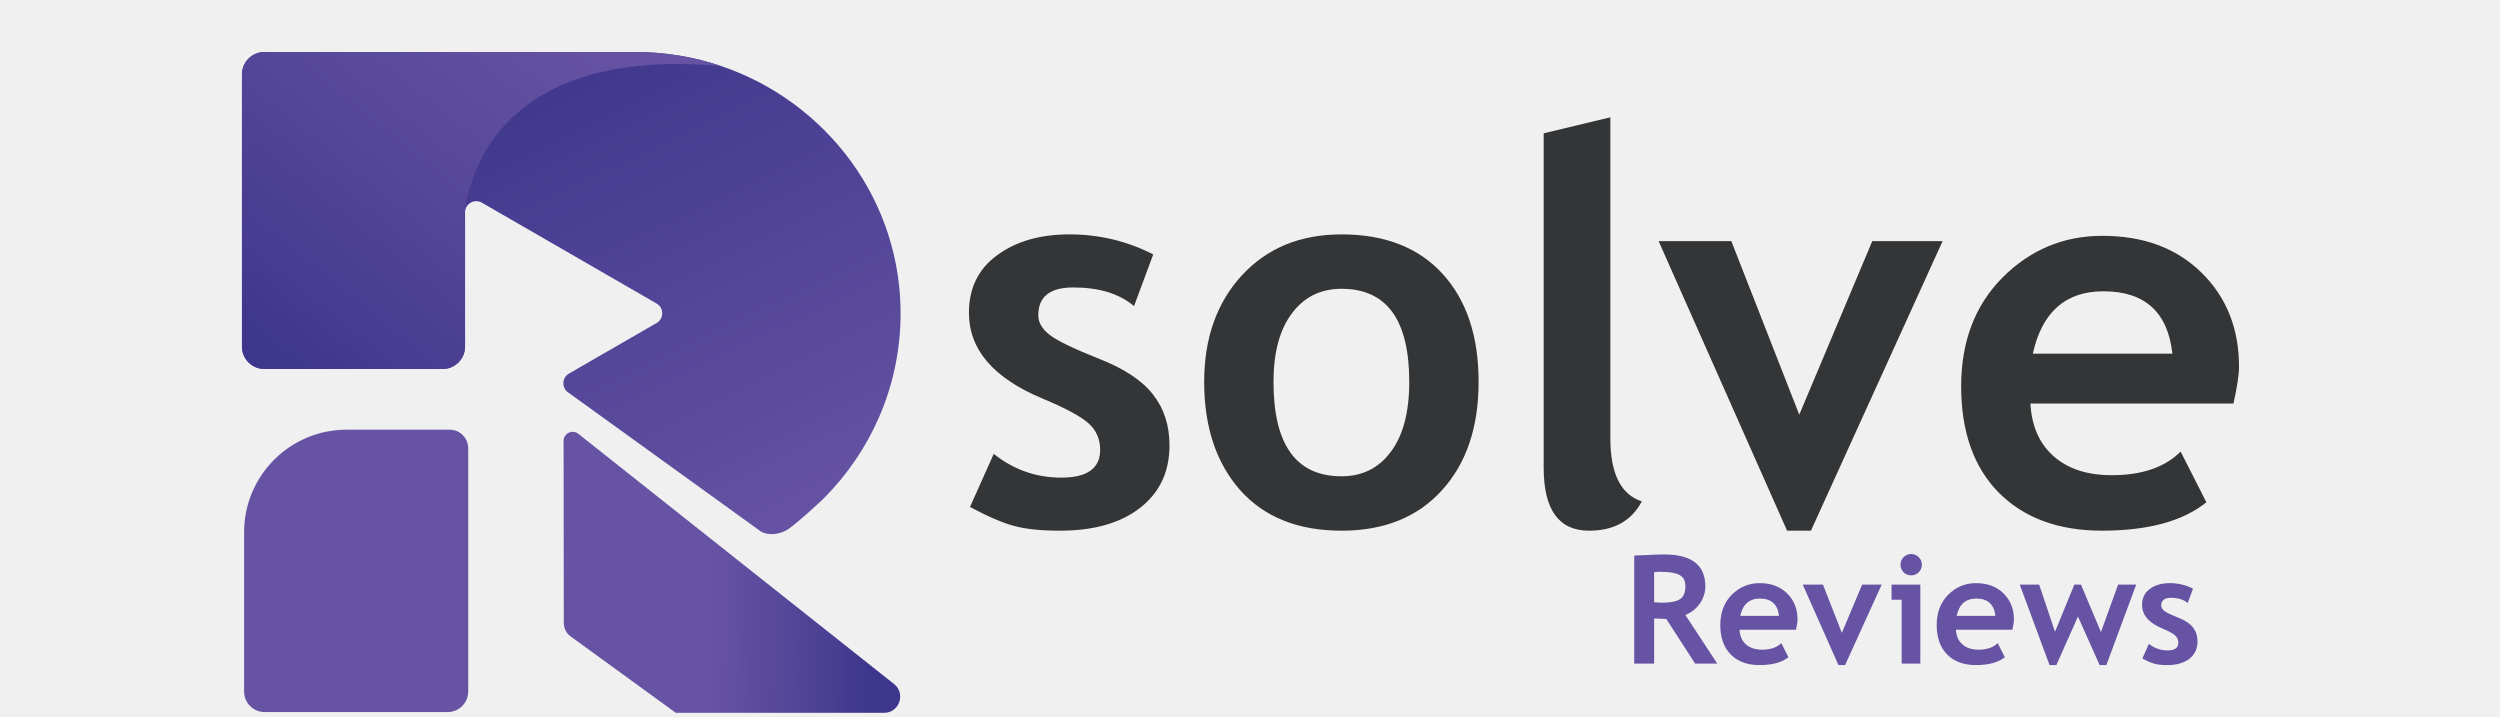
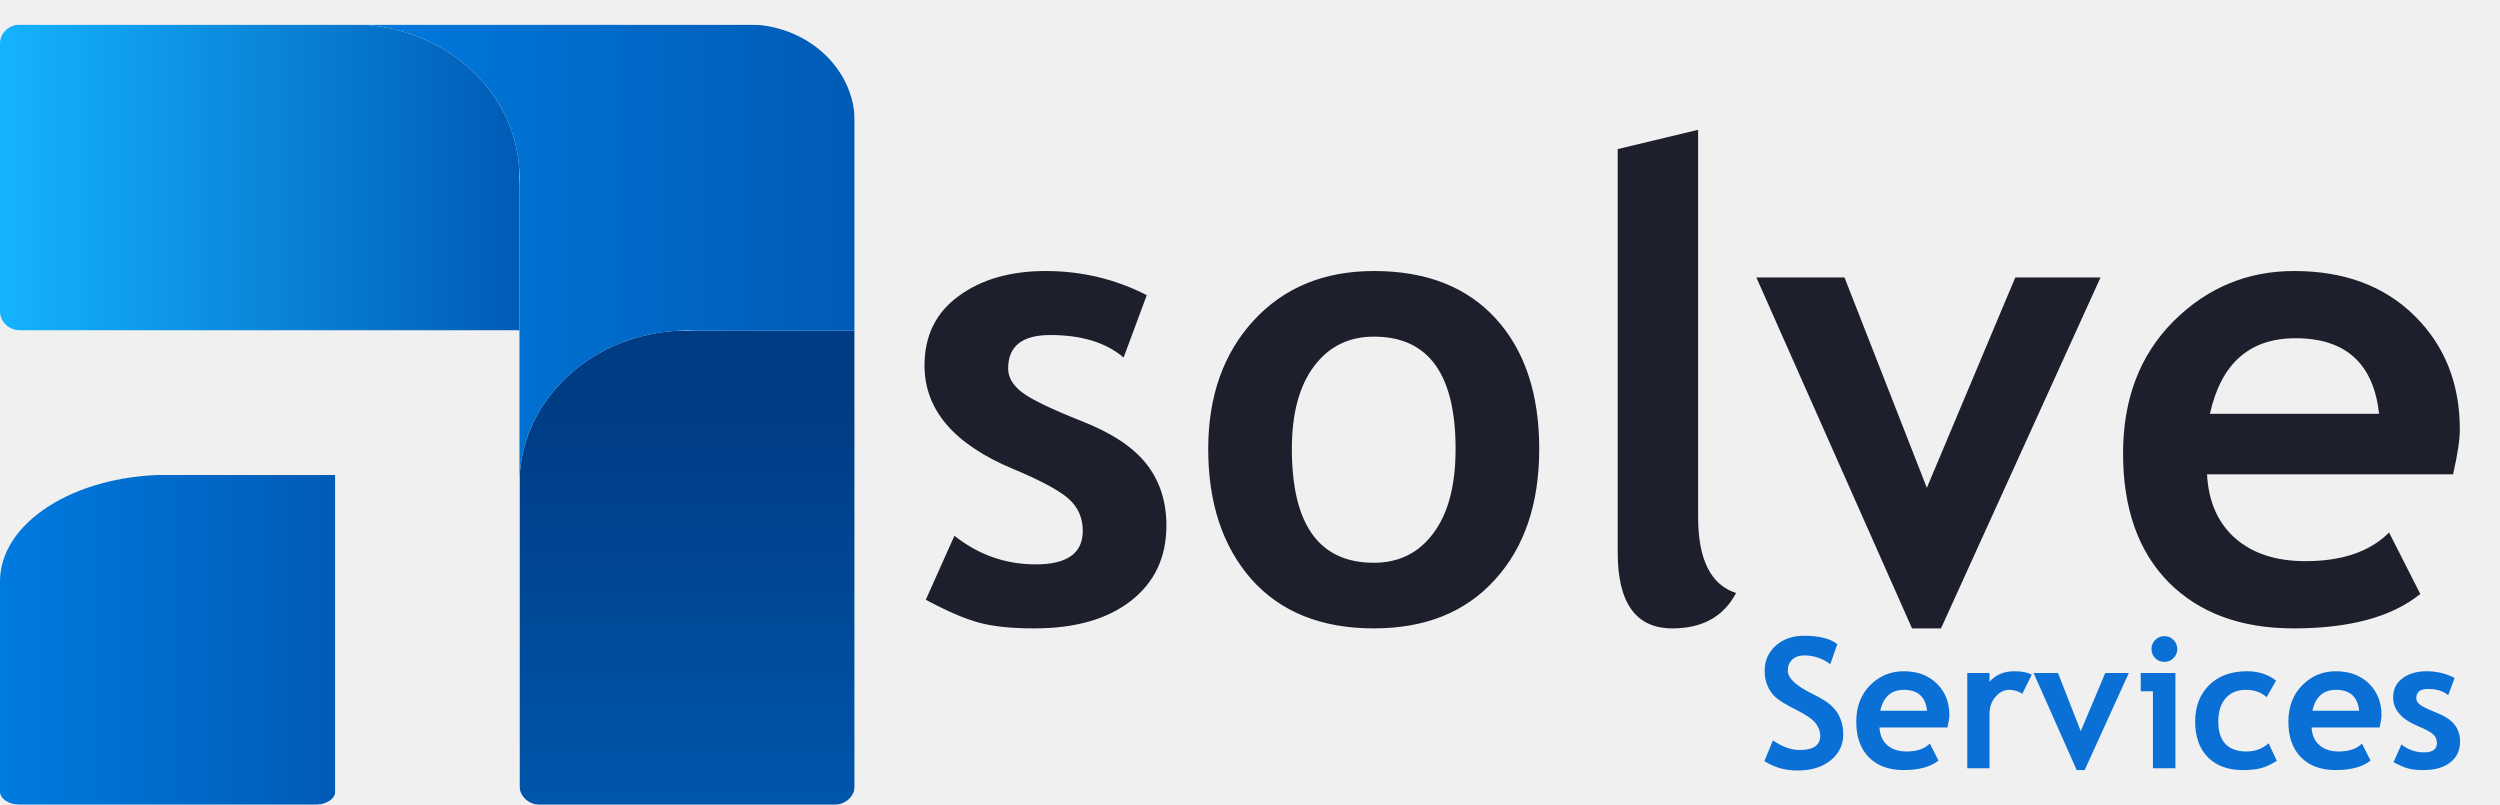
- <svg xmlns="http://www.w3.org/2000/svg" width="199" height="57" viewBox="0 0 199 57" fill="none">
-   <g clip-path="url(#clip0_326_4949)">
-     <path d="M37.27 35.678V55.046C37.27 55.947 36.538 56.679 35.636 56.679H21.065C20.163 56.679 19.431 55.947 19.431 55.046V42.36C19.431 37.859 23.087 34.203 27.588 34.203H35.792C36.607 34.203 37.267 34.864 37.267 35.678H37.27Z" fill="#6753A3" />
-     <path d="M71.684 25.297C71.59 30.892 69.274 35.949 65.596 39.643C65.163 40.076 63.525 41.576 62.764 42.102C62.148 42.529 61.215 42.68 60.563 42.305L45.291 31.283C44.695 30.939 44.695 30.082 45.291 29.736L52.268 25.71C52.863 25.366 52.863 24.507 52.268 24.163L38.357 16.133C37.761 15.79 37.018 16.22 37.018 16.908V27.587C37.018 27.848 36.962 28.096 36.862 28.319C36.853 28.339 36.844 28.359 36.833 28.379C36.813 28.419 36.792 28.457 36.77 28.493C36.654 28.692 36.5 28.866 36.317 29.004C36.288 29.026 36.259 29.046 36.23 29.067C36.203 29.087 36.174 29.104 36.145 29.12C36.125 29.133 36.105 29.145 36.083 29.156C36.027 29.187 35.971 29.214 35.913 29.238C35.891 29.247 35.869 29.256 35.846 29.263C35.819 29.274 35.79 29.283 35.764 29.292C35.746 29.296 35.73 29.303 35.712 29.308C35.683 29.314 35.657 29.323 35.627 29.328C35.587 29.337 35.547 29.346 35.505 29.352H35.498C35.462 29.359 35.424 29.363 35.386 29.366C35.337 29.37 35.284 29.372 35.233 29.372H21.045C20.059 29.372 19.26 28.573 19.26 27.587V5.925C19.26 4.939 20.059 4.14 21.045 4.14H50.6C52.975 4.14 55.265 4.533 57.405 5.258C65.779 8.092 71.845 15.999 71.684 25.297Z" fill="url(#paint0_linear_326_4949)" />
-     <path d="M57.405 5.258C37.047 3.435 36.942 17.557 36.942 17.557L36.949 17.566L37.018 17.667V27.585C37.018 27.846 36.962 28.093 36.862 28.317C36.853 28.337 36.844 28.357 36.833 28.377C36.815 28.417 36.792 28.455 36.77 28.491C36.654 28.689 36.5 28.863 36.317 29.002C36.288 29.024 36.259 29.044 36.23 29.064C36.203 29.084 36.174 29.102 36.145 29.118C36.125 29.131 36.105 29.142 36.083 29.154C36.027 29.185 35.971 29.212 35.913 29.236C35.891 29.245 35.868 29.254 35.846 29.261C35.819 29.272 35.79 29.281 35.764 29.29C35.746 29.294 35.73 29.301 35.712 29.305C35.683 29.312 35.657 29.321 35.627 29.325C35.587 29.334 35.547 29.343 35.505 29.35H35.498C35.462 29.357 35.424 29.361 35.386 29.363C35.337 29.368 35.284 29.37 35.233 29.37H21.045C20.059 29.37 19.26 28.571 19.26 27.585V5.925C19.26 4.939 20.059 4.14 21.045 4.14H50.6C52.975 4.14 55.265 4.533 57.405 5.258Z" fill="url(#paint1_linear_326_4949)" />
-     <path d="M77.212 40.354L79.101 36.129C80.686 37.389 82.477 38.019 84.472 38.019C86.539 38.019 87.572 37.283 87.572 35.811C87.572 34.947 87.261 34.24 86.638 33.688C86.015 33.136 84.805 32.485 83.008 31.735C79.087 30.107 77.127 27.828 77.127 24.899C77.127 22.931 77.877 21.403 79.377 20.313C80.878 19.209 82.795 18.657 85.131 18.657C87.494 18.657 89.716 19.188 91.797 20.249L90.268 24.368C89.108 23.377 87.494 22.882 85.428 22.882C83.574 22.882 82.647 23.618 82.647 25.09C82.647 25.67 82.951 26.194 83.56 26.661C84.168 27.128 85.47 27.758 87.466 28.55C89.462 29.329 90.898 30.277 91.775 31.395C92.653 32.513 93.092 33.865 93.092 35.45C93.092 37.559 92.306 39.222 90.735 40.439C89.178 41.642 87.055 42.243 84.366 42.243C82.852 42.243 81.635 42.116 80.715 41.861C79.809 41.621 78.641 41.118 77.212 40.354ZM95.852 30.397C95.852 26.93 96.849 24.106 98.845 21.927C100.855 19.747 103.501 18.657 106.785 18.657C110.238 18.657 112.92 19.704 114.831 21.799C116.742 23.894 117.697 26.76 117.697 30.397C117.697 34.02 116.72 36.901 114.767 39.038C112.828 41.175 110.168 42.243 106.785 42.243C103.332 42.243 100.642 41.168 98.718 39.017C96.807 36.851 95.852 33.978 95.852 30.397ZM101.371 30.397C101.371 35.407 103.176 37.913 106.785 37.913C108.441 37.913 109.75 37.261 110.712 35.959C111.689 34.657 112.177 32.803 112.177 30.397C112.177 25.458 110.38 22.988 106.785 22.988C105.129 22.988 103.813 23.639 102.836 24.941C101.86 26.243 101.371 28.062 101.371 30.397ZM122.877 10.611L128.184 9.337V34.898C128.184 37.7 129.02 39.37 130.69 39.908C129.869 41.465 128.468 42.243 126.486 42.243C124.08 42.243 122.877 40.573 122.877 37.233V10.611ZM144.152 42.241H142.251L132.027 19.195H137.815L143.222 33.01L149.032 19.195H154.63L144.152 42.241ZM177.782 32.123H161.622C161.72 33.925 162.34 35.327 163.481 36.327C164.621 37.326 166.156 37.826 168.086 37.826C170.494 37.826 172.325 37.2 173.578 35.946L175.627 39.981C173.768 41.488 170.994 42.241 167.304 42.241C163.854 42.241 161.122 41.234 159.108 39.221C157.108 37.193 156.108 34.369 156.108 30.75C156.108 27.187 157.207 24.3 159.404 22.089C161.615 19.878 164.262 18.772 167.347 18.772C170.628 18.772 173.261 19.751 175.247 21.708C177.233 23.666 178.226 26.159 178.226 29.186C178.226 29.834 178.078 30.813 177.782 32.123ZM161.812 28.151H172.923C172.557 24.842 170.726 23.187 167.431 23.187C164.417 23.187 162.544 24.842 161.812 28.151Z" fill="#333537" />
-     <path d="M134.933 52.823L132.638 49.271C132.407 49.267 132.084 49.254 131.669 49.23V52.823H130.084V44.222C130.17 44.222 130.501 44.208 131.076 44.181C131.651 44.15 132.115 44.134 132.467 44.134C134.652 44.134 135.744 44.979 135.744 46.67C135.744 47.179 135.593 47.643 135.292 48.062C134.99 48.48 134.61 48.776 134.153 48.948L136.695 52.823H134.933ZM131.669 45.549V47.938C131.951 47.962 132.166 47.974 132.315 47.974C132.953 47.974 133.419 47.884 133.712 47.704C134.01 47.523 134.158 47.173 134.158 46.653C134.158 46.23 134 45.934 133.683 45.766C133.366 45.598 132.867 45.514 132.186 45.514C132.021 45.514 131.849 45.525 131.669 45.549ZM142.959 50.128H138.468C138.495 50.629 138.667 51.019 138.984 51.297C139.302 51.575 139.728 51.714 140.264 51.714C140.934 51.714 141.443 51.539 141.791 51.191L142.36 52.312C141.844 52.731 141.073 52.941 140.047 52.941C139.088 52.941 138.329 52.661 137.769 52.101C137.213 51.538 136.935 50.753 136.935 49.747C136.935 48.757 137.241 47.954 137.851 47.34C138.466 46.725 139.202 46.418 140.059 46.418C140.971 46.418 141.703 46.69 142.255 47.234C142.807 47.778 143.083 48.471 143.083 49.312C143.083 49.492 143.041 49.764 142.959 50.128ZM138.521 49.025H141.609C141.507 48.105 140.998 47.645 140.082 47.645C139.245 47.645 138.724 48.105 138.521 49.025ZM146.869 52.941H146.341L143.499 46.535H145.108L146.611 50.375L148.226 46.535H149.782L146.869 52.941ZM152.13 44.099C152.365 44.099 152.564 44.183 152.729 44.351C152.897 44.516 152.981 44.715 152.981 44.95C152.981 45.185 152.897 45.386 152.729 45.555C152.564 45.719 152.365 45.801 152.13 45.801C151.895 45.801 151.694 45.719 151.525 45.555C151.361 45.386 151.279 45.185 151.279 44.95C151.279 44.715 151.361 44.516 151.525 44.351C151.694 44.183 151.895 44.099 152.13 44.099ZM151.373 52.823V47.739H150.568V46.535H152.858V52.823H151.373ZM160.185 50.128H155.694C155.721 50.629 155.893 51.019 156.21 51.297C156.528 51.575 156.954 51.714 157.49 51.714C158.16 51.714 158.669 51.539 159.017 51.191L159.586 52.312C159.07 52.731 158.299 52.941 157.273 52.941C156.314 52.941 155.555 52.661 154.995 52.101C154.439 51.538 154.161 50.753 154.161 49.747C154.161 48.757 154.467 47.954 155.077 47.34C155.692 46.725 156.428 46.418 157.285 46.418C158.197 46.418 158.929 46.69 159.481 47.234C160.033 47.778 160.309 48.471 160.309 49.312C160.309 49.492 160.267 49.764 160.185 50.128ZM155.747 49.025H158.835C158.733 48.105 158.224 47.645 157.308 47.645C156.471 47.645 155.95 48.105 155.747 49.025ZM167.665 52.941H167.131L165.405 49.077L163.684 52.941H163.144L160.772 46.535H162.317L163.579 50.287L165.117 46.535H165.645L167.237 50.31L168.599 46.535H170.043L167.665 52.941ZM170.53 52.418L171.053 51.25C171.491 51.598 171.986 51.772 172.538 51.772C173.11 51.772 173.395 51.569 173.395 51.162C173.395 50.923 173.309 50.727 173.137 50.575C172.965 50.422 172.63 50.242 172.133 50.034C171.049 49.584 170.507 48.954 170.507 48.144C170.507 47.6 170.714 47.177 171.129 46.876C171.544 46.57 172.074 46.418 172.72 46.418C173.374 46.418 173.988 46.565 174.564 46.858L174.141 47.997C173.82 47.723 173.374 47.586 172.802 47.586C172.29 47.586 172.033 47.79 172.033 48.197C172.033 48.357 172.117 48.502 172.286 48.631C172.454 48.76 172.814 48.935 173.366 49.154C173.918 49.369 174.315 49.631 174.558 49.941C174.801 50.25 174.922 50.623 174.922 51.062C174.922 51.645 174.705 52.105 174.27 52.442C173.84 52.774 173.253 52.941 172.509 52.941C172.09 52.941 171.753 52.905 171.499 52.835C171.249 52.768 170.926 52.63 170.53 52.418Z" fill="#6753A3" />
-     <path d="M44.879 49.599L44.861 35.099C44.861 34.504 45.542 34.162 46.02 34.519L71.207 54.48C72.111 55.259 71.56 56.741 70.368 56.741H53.793L45.422 50.659C45.082 50.414 44.881 50.019 44.881 49.599H44.879Z" fill="url(#paint2_linear_326_4949)" />
+ <svg xmlns="http://www.w3.org/2000/svg" width="205" height="66" viewBox="0 0 205 66" fill="none">
+   <g clip-path="url(#clip0_4327_191)">
+     <mask id="mask0_4327_191" style="mask-type:luminance" maskUnits="userSpaceOnUse" x="42" y="27" width="29" height="39">
+       <path d="M55.59 27.121C52.328 27.286 49.117 28.5 46.625 30.776C43.941 33.227 42.598 36.438 42.598 39.652V64.432C42.598 65.296 43.363 65.996 44.312 65.996H68.378C69.327 65.996 70.092 65.296 70.092 64.432V27.121H55.59Z" fill="white" />
+     </mask>
+     <g mask="url(#mask0_4327_191)">
+       <path d="M70.094 27.125H42.6V66.003H70.094V27.125Z" fill="url(#paint0_linear_4327_191)" />
+     </g>
+     <mask id="mask1_4327_191" style="mask-type:luminance" maskUnits="userSpaceOnUse" x="0" y="2" width="43" height="26">
+       <path d="M1.701 2C0.761 2 0 2.696 0 3.552V25.546C0 26.402 0.761 27.098 1.701 27.098H42.575V13.855C42.397 10.877 41.061 7.949 38.573 5.674C35.932 3.261 32.479 2.035 29.017 2H1.701Z" fill="white" />
+     </mask>
+     <g mask="url(#mask1_4327_191)">
+       <path d="M42.575 2H0V27.102H42.575V2Z" fill="url(#paint1_linear_4327_191)" />
+     </g>
+     <mask id="mask2_4327_191" style="mask-type:luminance" maskUnits="userSpaceOnUse" x="0" y="38" width="28" height="28">
+       <path d="M12.988 38.95C9.726 39.063 6.52 39.912 4.027 41.492C1.386 43.17 0.043 45.362 0 47.563V64.916C0 65.513 0.761 65.996 1.701 65.996H25.789C26.729 65.996 27.49 65.513 27.49 64.916V38.95H12.988Z" fill="white" />
+     </mask>
+     <g mask="url(#mask2_4327_191)">
+       <path d="M27.495 38.95H0V66H27.495V38.95Z" fill="url(#paint2_linear_4327_191)" />
+     </g>
+     <mask id="mask3_4327_191" style="mask-type:luminance" maskUnits="userSpaceOnUse" x="29" y="2" width="42" height="38">
+       <path d="M29.018 2C32.479 2.035 35.933 3.261 38.574 5.674C41.062 7.949 42.397 10.877 42.576 13.855C42.605 14.319 42.605 14.779 42.576 15.242V27.102H42.597V39.657C42.597 36.442 43.937 33.232 46.624 30.78C49.117 28.505 52.323 27.286 55.589 27.125C56.095 27.098 56.602 27.098 57.108 27.125H70.096V10.04C70.096 5.599 66.153 2 61.288 2H29.018Z" fill="white" />
+     </mask>
+     <g mask="url(#mask3_4327_191)">
+       <path d="M70.096 2H29.018V39.657H70.096V2Z" fill="url(#paint3_linear_4327_191)" />
+     </g>
  </g>
+   <path d="M144.679 62.409L145.379 60.71C146.128 61.235 146.864 61.498 147.589 61.498C148.703 61.498 149.259 61.108 149.259 60.33C149.259 59.966 149.128 59.618 148.865 59.287C148.603 58.957 148.061 58.587 147.239 58.179C146.422 57.765 145.87 57.427 145.583 57.165C145.301 56.897 145.082 56.581 144.927 56.217C144.776 55.852 144.701 55.448 144.701 55.006C144.701 54.179 145.002 53.494 145.605 52.949C146.213 52.404 146.991 52.132 147.939 52.132C149.174 52.132 150.081 52.363 150.66 52.825L150.084 54.459C149.417 53.982 148.715 53.744 147.976 53.744C147.538 53.744 147.198 53.861 146.954 54.094C146.716 54.323 146.597 54.622 146.597 54.991C146.597 55.604 147.275 56.241 148.632 56.902C149.347 57.252 149.862 57.576 150.178 57.872C150.494 58.164 150.735 58.507 150.9 58.901C151.066 59.29 151.148 59.725 151.148 60.206C151.148 61.072 150.806 61.784 150.12 62.343C149.439 62.903 148.525 63.182 147.377 63.182C146.381 63.182 145.481 62.925 144.679 62.409ZM159.697 59.652H154.117C154.151 60.275 154.365 60.758 154.759 61.104C155.153 61.449 155.683 61.621 156.349 61.621C157.181 61.621 157.813 61.405 158.245 60.972L158.953 62.365C158.311 62.886 157.353 63.146 156.079 63.146C154.888 63.146 153.944 62.798 153.249 62.103C152.559 61.403 152.213 60.428 152.213 59.178C152.213 57.948 152.593 56.951 153.351 56.188C154.115 55.424 155.029 55.042 156.094 55.042C157.227 55.042 158.136 55.38 158.822 56.056C159.507 56.732 159.85 57.593 159.85 58.638C159.85 58.862 159.799 59.2 159.697 59.652ZM154.183 58.281H158.019C157.893 57.138 157.261 56.567 156.123 56.567C155.082 56.567 154.436 57.138 154.183 58.281ZM165.831 56.888C165.505 56.674 165.148 56.567 164.759 56.567C164.336 56.567 163.959 56.759 163.628 57.143C163.303 57.527 163.14 57.996 163.14 58.551V63H161.316V55.188H163.14V55.903C163.65 55.329 164.329 55.042 165.175 55.042C165.797 55.042 166.274 55.137 166.604 55.327L165.831 56.888ZM170.944 63.146H170.288L166.757 55.188H168.756L170.623 59.958L172.629 55.188H174.562L170.944 63.146ZM177.48 52.161C177.771 52.161 178.019 52.266 178.223 52.475C178.433 52.679 178.537 52.927 178.537 53.219C178.537 53.511 178.433 53.761 178.223 53.97C178.019 54.174 177.771 54.276 177.48 54.276C177.188 54.276 176.937 54.174 176.728 53.97C176.524 53.761 176.422 53.511 176.422 53.219C176.422 52.927 176.524 52.679 176.728 52.475C176.937 52.266 177.188 52.161 177.48 52.161ZM176.539 63V56.684H175.539V55.188H178.384V63H176.539ZM186.641 55.808L185.86 57.172C185.432 56.769 184.859 56.567 184.139 56.567C183.448 56.567 182.901 56.798 182.498 57.26C182.099 57.717 181.9 58.351 181.9 59.163C181.9 60.802 182.68 61.621 184.241 61.621C184.917 61.621 185.513 61.398 186.028 60.95L186.699 62.387C186.169 62.718 185.705 62.927 185.306 63.015C184.912 63.102 184.445 63.146 183.905 63.146C182.7 63.146 181.746 62.796 181.046 62.096C180.351 61.391 180.003 60.413 180.003 59.163C180.003 57.933 180.385 56.939 181.148 56.18C181.912 55.422 182.952 55.042 184.27 55.042C185.179 55.042 185.97 55.298 186.641 55.808ZM195.131 59.652H189.551C189.585 60.275 189.799 60.758 190.193 61.104C190.587 61.449 191.117 61.621 191.783 61.621C192.614 61.621 193.247 61.405 193.679 60.972L194.387 62.365C193.745 62.886 192.787 63.146 191.513 63.146C190.322 63.146 189.378 62.798 188.683 62.103C187.992 61.403 187.647 60.428 187.647 59.178C187.647 57.948 188.027 56.951 188.785 56.188C189.549 55.424 190.463 55.042 191.528 55.042C192.661 55.042 193.57 55.38 194.256 56.056C194.941 56.732 195.284 57.593 195.284 58.638C195.284 58.862 195.233 59.2 195.131 59.652ZM189.617 58.281H193.453C193.327 57.138 192.695 56.567 191.557 56.567C190.516 56.567 189.869 57.138 189.617 58.281ZM196.269 62.497L196.918 61.045C197.462 61.478 198.078 61.694 198.763 61.694C199.473 61.694 199.828 61.441 199.828 60.936C199.828 60.639 199.721 60.396 199.507 60.206C199.293 60.017 198.877 59.793 198.26 59.535C196.913 58.976 196.239 58.193 196.239 57.187C196.239 56.511 196.497 55.986 197.013 55.611C197.528 55.232 198.187 55.042 198.989 55.042C199.801 55.042 200.565 55.225 201.28 55.589L200.754 57.004C200.356 56.664 199.801 56.494 199.091 56.494C198.454 56.494 198.136 56.747 198.136 57.252C198.136 57.452 198.24 57.632 198.45 57.792C198.659 57.953 199.106 58.169 199.792 58.441C200.477 58.709 200.971 59.035 201.272 59.419C201.574 59.803 201.725 60.267 201.725 60.812C201.725 61.536 201.455 62.108 200.915 62.526C200.38 62.939 199.651 63.146 198.727 63.146C198.206 63.146 197.788 63.102 197.472 63.015C197.161 62.932 196.76 62.759 196.269 62.497Z" fill="#0B70D6" />
+   <path d="M75.915 49.18L78.263 43.931C80.232 45.496 82.457 46.279 84.936 46.279C87.504 46.279 88.787 45.364 88.787 43.535C88.787 42.463 88.4 41.583 87.627 40.898C86.853 40.212 85.349 39.403 83.116 38.471C78.245 36.449 75.81 33.617 75.81 29.977C75.81 27.533 76.742 25.634 78.606 24.28C80.47 22.909 82.852 22.223 85.754 22.223C88.691 22.223 91.451 22.882 94.036 24.201L92.137 29.318C90.695 28.087 88.691 27.472 86.123 27.472C83.82 27.472 82.668 28.386 82.668 30.215C82.668 30.936 83.046 31.587 83.802 32.167C84.558 32.747 86.176 33.53 88.655 34.514C91.135 35.481 92.92 36.66 94.01 38.049C95.1 39.438 95.645 41.117 95.645 43.087C95.645 45.707 94.669 47.773 92.717 49.285C90.783 50.78 88.145 51.528 84.804 51.528C82.923 51.528 81.41 51.369 80.267 51.053C79.142 50.754 77.691 50.13 75.915 49.18ZM99.074 36.809C99.074 32.501 100.314 28.993 102.793 26.285C105.29 23.577 108.579 22.223 112.658 22.223C116.949 22.223 120.281 23.524 122.655 26.127C125.029 28.729 126.216 32.29 126.216 36.809C126.216 41.311 125.003 44.889 122.576 47.545C120.167 50.2 116.861 51.528 112.658 51.528C108.368 51.528 105.027 50.191 102.635 47.518C100.261 44.828 99.074 41.258 99.074 36.809ZM105.932 36.809C105.932 43.034 108.174 46.147 112.658 46.147C114.716 46.147 116.342 45.338 117.538 43.72C118.752 42.102 119.358 39.799 119.358 36.809C119.358 30.672 117.125 27.604 112.658 27.604C110.601 27.604 108.966 28.413 107.752 30.03C106.539 31.648 105.932 33.908 105.932 36.809ZM132.652 12.226L139.246 10.643V42.401C139.246 45.883 140.284 47.958 142.359 48.626C141.339 50.56 139.598 51.528 137.136 51.528C134.147 51.528 132.652 49.453 132.652 45.303V12.226ZM159.161 51.528H156.787L144.021 22.75H151.248L158.001 40.001L165.254 22.75H172.244L159.161 51.528ZM201.153 38.893H180.975C181.098 41.144 181.872 42.894 183.296 44.142C184.72 45.391 186.637 46.015 189.046 46.015C192.053 46.015 194.339 45.232 195.904 43.667L198.463 48.705C196.142 50.587 192.678 51.528 188.07 51.528C183.762 51.528 180.351 50.27 177.836 47.756C175.339 45.223 174.091 41.698 174.091 37.178C174.091 32.73 175.462 29.125 178.205 26.364C180.966 23.603 184.272 22.223 188.123 22.223C192.22 22.223 195.509 23.445 197.988 25.889C200.468 28.333 201.707 31.446 201.707 35.227C201.707 36.035 201.523 37.258 201.153 38.893ZM181.212 33.934H195.087C194.629 29.802 192.343 27.735 188.229 27.735C184.466 27.735 182.127 29.802 181.212 33.934Z" fill="#1D1F2C" />
  <defs>
-     <linearGradient id="paint0_linear_326_4949" x1="36.634" y1="6.122" x2="56.637" y2="46.776" gradientUnits="userSpaceOnUse">
-       <stop stop-color="#3D368C" />
-       <stop offset="1" stop-color="#6753A3" />
+     <linearGradient id="paint0_linear_4327_191" x1="56.365" y1="33.122" x2="56.365" y2="72.63" gradientUnits="userSpaceOnUse">
+       <stop stop-color="#003C84" />
+       <stop offset="1" stop-color="#005BB5" />
    </linearGradient>
-     <linearGradient id="paint1_linear_326_4949" x1="45.054" y1="-3.026" x2="18.088" y2="30.276" gradientUnits="userSpaceOnUse">
-       <stop stop-color="#6753A3" />
-       <stop offset="0.29" stop-color="#5E4D9E" />
-       <stop offset="0.75" stop-color="#483D92" />
-       <stop offset="0.93" stop-color="#3D368C" />
+     <linearGradient id="paint1_linear_4327_191" x1="-0.009" y1="14.535" x2="42.568" y2="14.535" gradientUnits="userSpaceOnUse">
+       <stop stop-color="#15B3FF" />
+       <stop offset="1" stop-color="#005BB5" />
    </linearGradient>
-     <linearGradient id="paint2_linear_326_4949" x1="70.604" y1="45.956" x2="56.656" y2="45.688" gradientUnits="userSpaceOnUse">
-       <stop offset="0.07" stop-color="#3D368C" />
-       <stop offset="0.54" stop-color="#544698" />
-       <stop offset="1" stop-color="#6753A3" />
+     <linearGradient id="paint2_linear_4327_191" x1="-0.003" y1="52.472" x2="27.49" y2="52.472" gradientUnits="userSpaceOnUse">
+       <stop stop-color="#007BE0" />
+       <stop offset="1" stop-color="#005BB5" />
    </linearGradient>
-     <clipPath id="clip0_326_4949">
-       <rect width="160.484" height="55.921" fill="white" transform="translate(19.2581 0.817627)" />
+     <linearGradient id="paint3_linear_4327_191" x1="29.005" y1="20.81" x2="70.084" y2="20.81" gradientUnits="userSpaceOnUse">
+       <stop stop-color="#007BE0" />
+       <stop offset="1" stop-color="#005BB5" />
+     </linearGradient>
+     <clipPath id="clip0_4327_191">
+       <rect width="70.095" height="64" fill="white" transform="translate(0 2)" />
    </clipPath>
  </defs>
</svg>
